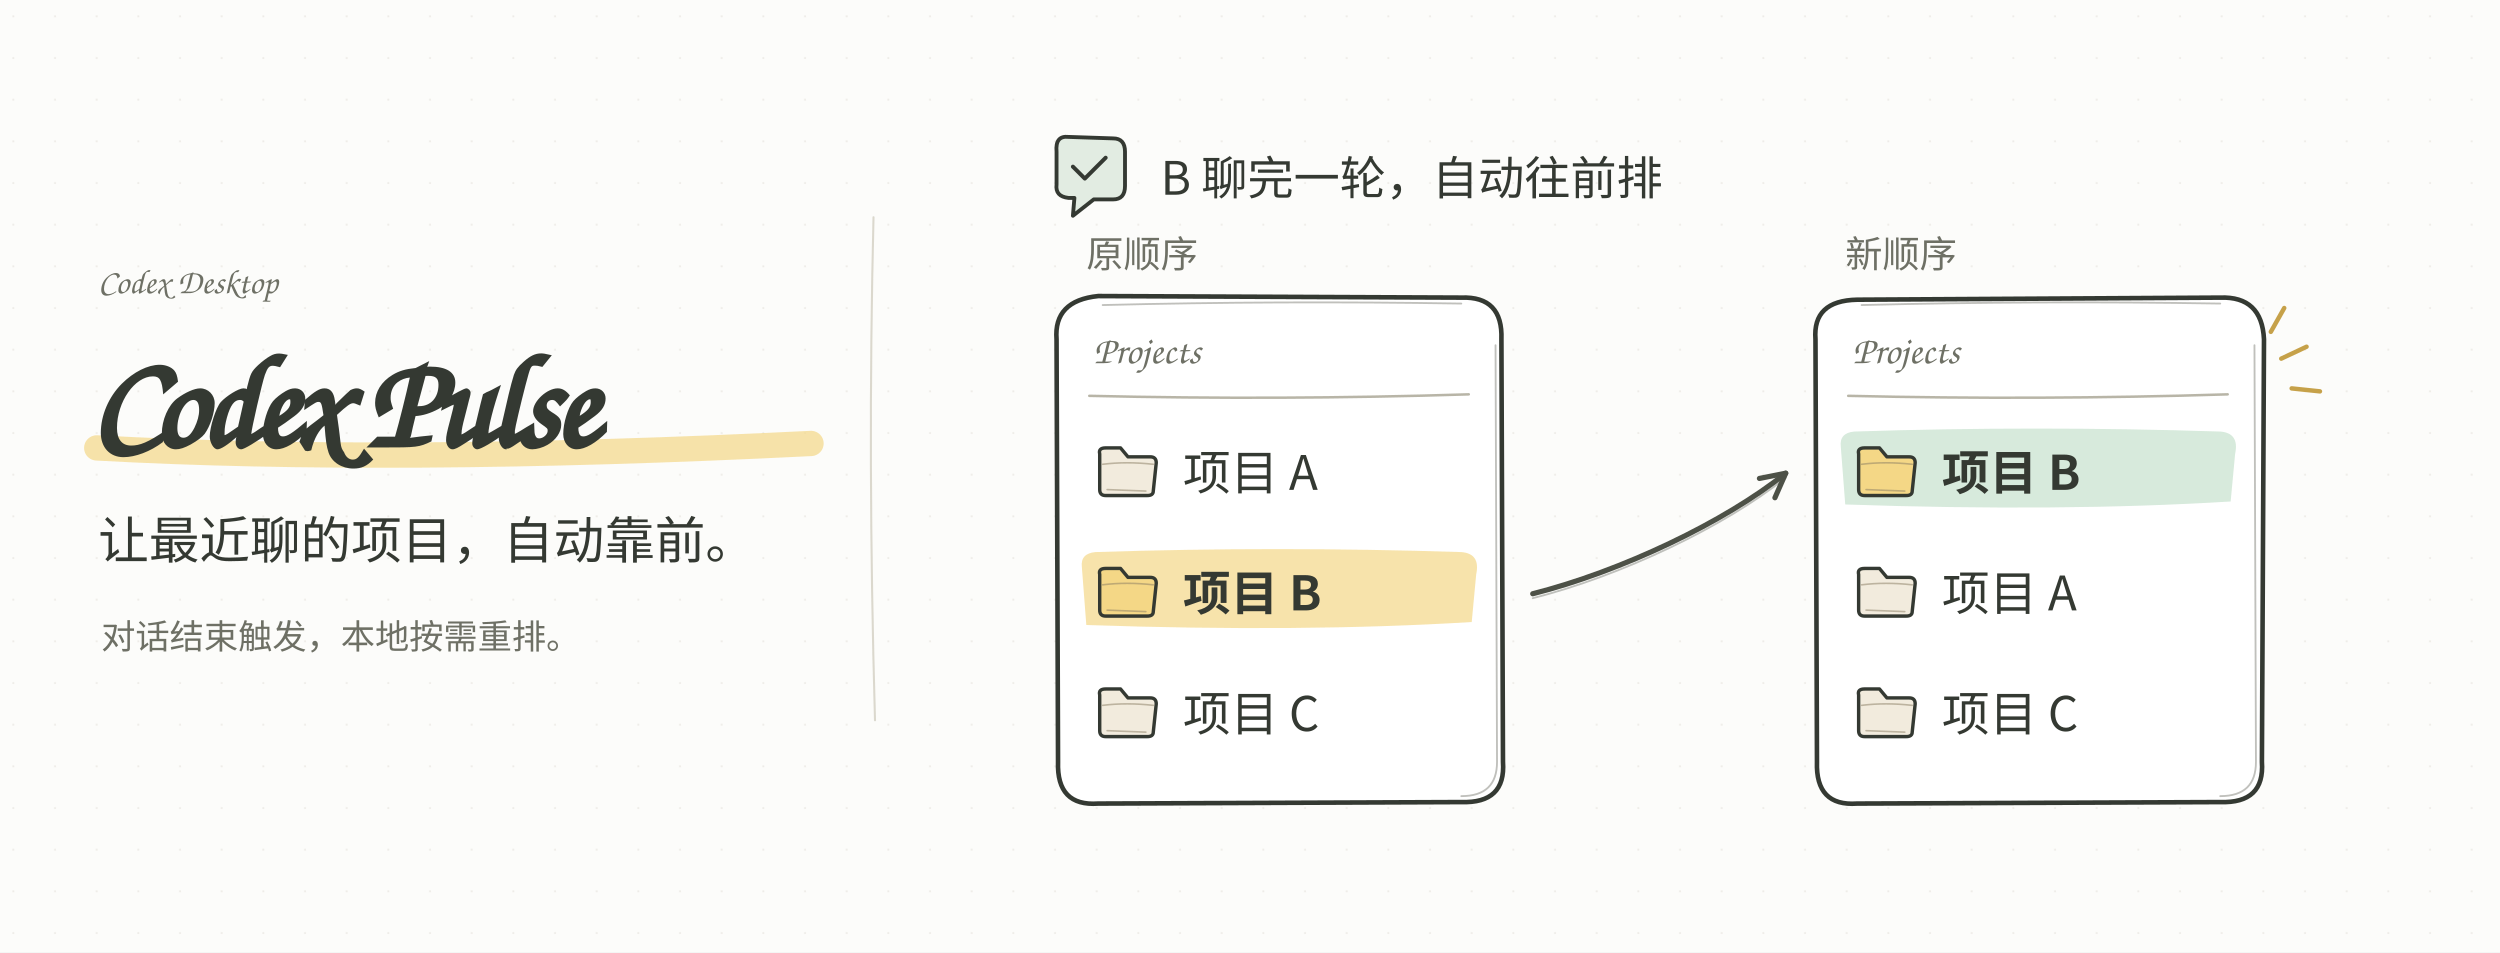
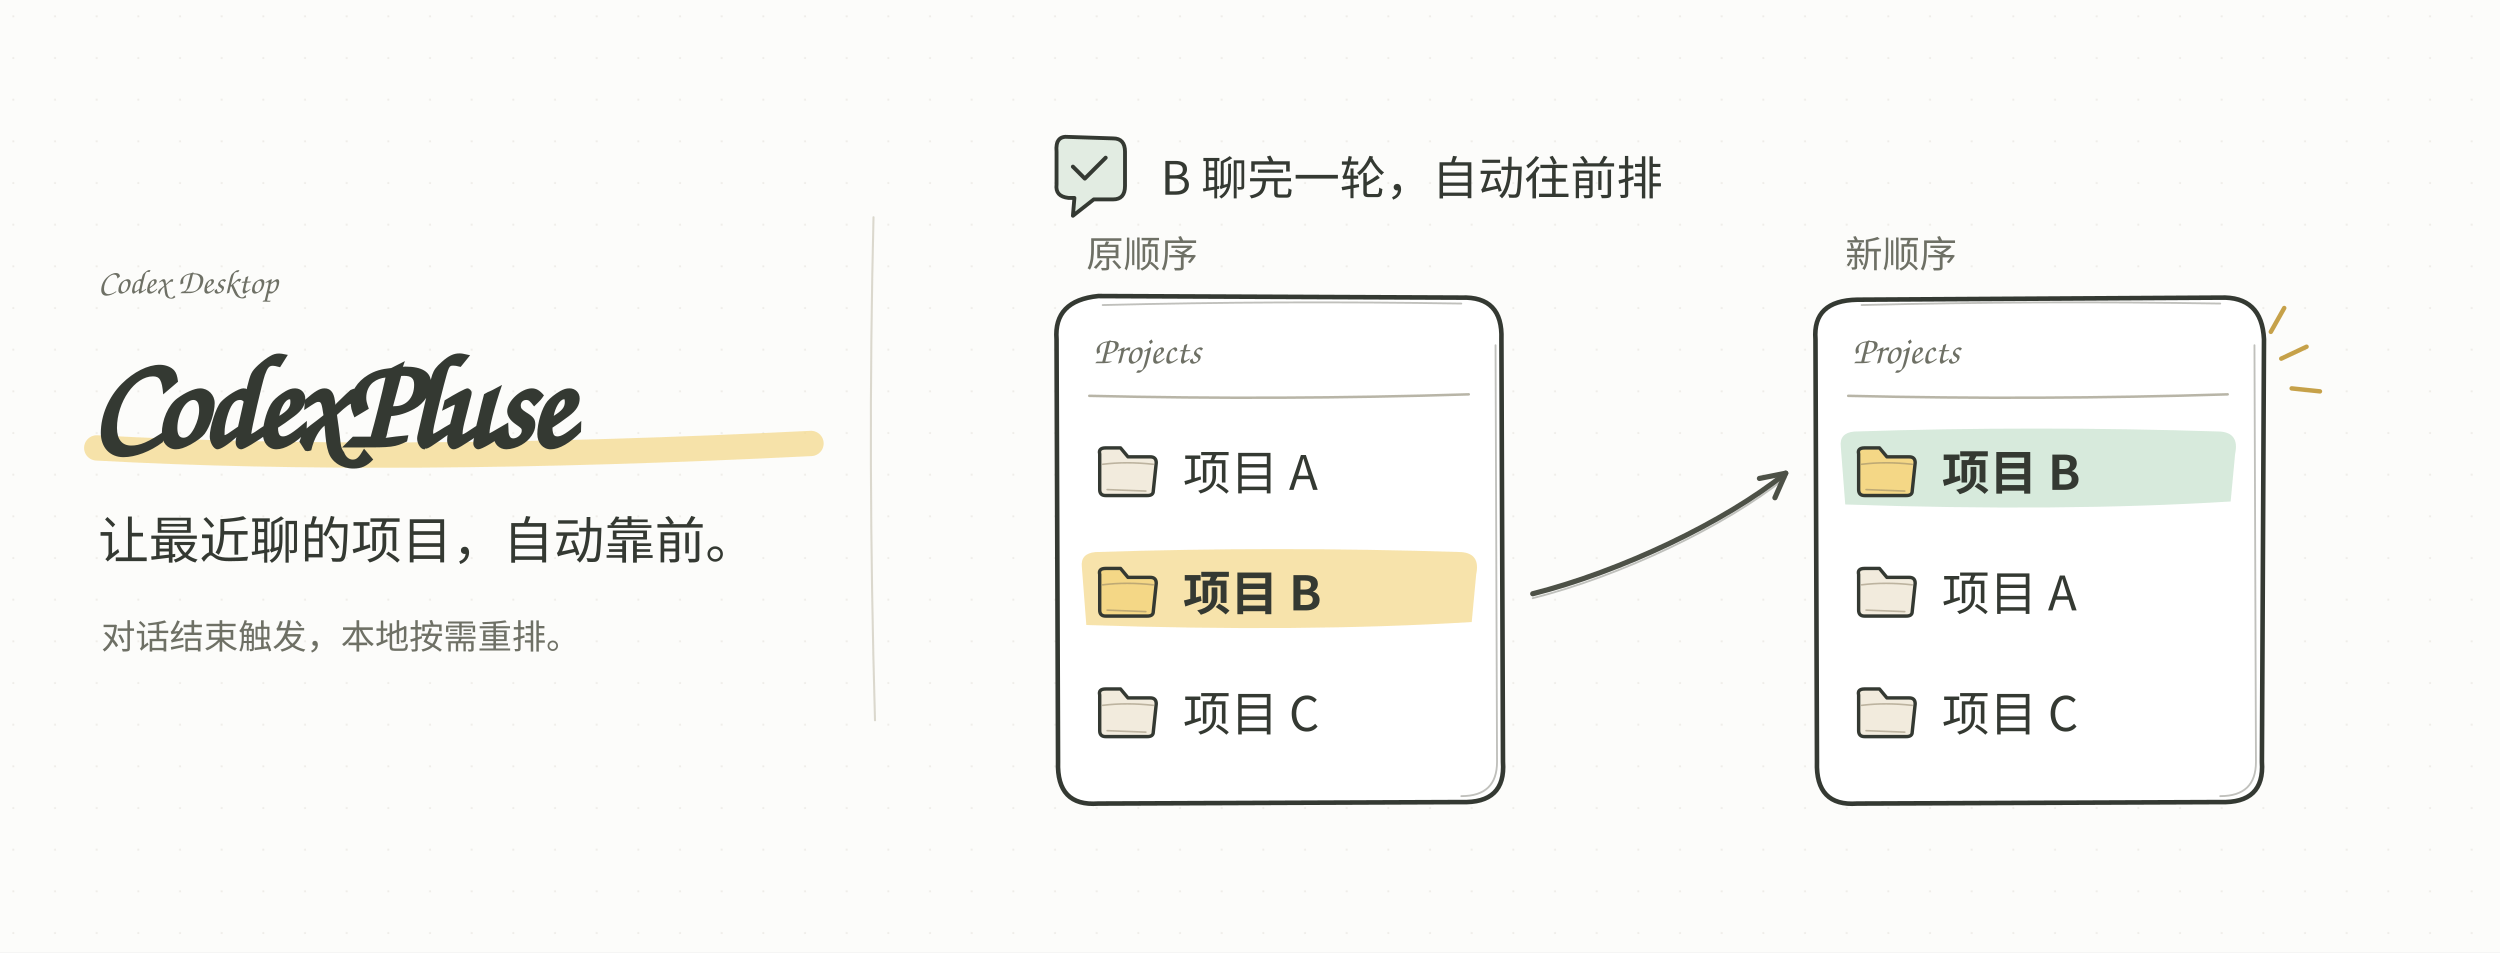
<svg xmlns="http://www.w3.org/2000/svg" width="1680" height="640" viewBox="0 0 1680 640" role="img" aria-labelledby="hero-zh-cn-title">
  <rect width="1680" height="640" fill="#FCFCFA" />
  <defs>
    <pattern id="hero-zh-cn-paper-dots" width="28" height="28" patternUnits="userSpaceOnUse">
      <circle cx="9" cy="11" r=".7" fill="#A69C87" opacity=".16" />
    </pattern>
  </defs>
  <rect width="1680" height="640" fill="url(#hero-zh-cn-paper-dots)" />
  <path d="M65 301 Q264 312 545 298" fill="none" stroke="#F4D786" stroke-width="17" opacity="0.7" stroke-linecap="round" stroke-linejoin="round" />
  <path d="M587 146 Q583 309 588 484" fill="none" stroke="#C9C5B6" stroke-width="1.4" opacity="0.65" stroke-linecap="round" stroke-linejoin="round" />
  <g transform="rotate(0 860 370)">
    <path d="M738 198.95 Q708 202 710 228 L711 512 Q710 542 738 540 L982 539 Q1012 540 1010 512 L1008.95 228 Q1010 199 982 200 Z" fill="#FFFFFF" stroke="#343932" stroke-width="3.1" opacity="1" stroke-linecap="round" stroke-linejoin="round" />
    <path d="M741 205 Q860 202 982 204 M1005 232 L1006 512 Q1006 535 982 535" fill="none" stroke="#68695F" stroke-width="1.25" opacity="0.42" stroke-linecap="round" stroke-linejoin="round" />
  </g>
  <path d="M732 266 Q860 269 987 265" fill="none" stroke="#B8B5A7" stroke-width="1.7" opacity="1" stroke-linecap="round" stroke-linejoin="round" />
  <g transform="translate(738 298)">
    <path d="M1 7 Q0 3 5 3 L15 3 L20 9 L35 9 Q39 9 39 13 L37 32 Q37 35 33 35 L5 35 Q1 35 1 31 Z" fill="#F2EBDD" stroke="#343932" stroke-width="2.3" opacity="1" stroke-linecap="round" stroke-linejoin="round" />
    <path d="M3 14 Q19 12 37 14 M6 31 L32 32" fill="none" stroke="#887C62" stroke-width="1.1" opacity="0.5" stroke-linecap="round" stroke-linejoin="round" />
  </g>
  <path d="M736 371 Q858 367 982 371       Q995 372 992 386 L989 418       Q875 425 730 420 L727 381 Q726 372 736 371 Z" fill="#F6DE9B" stroke="#343932" stroke-width="0" opacity="0.84" stroke-linecap="round" stroke-linejoin="round" />
  <g transform="translate(738 379)">
    <path d="M1 7 Q0 3 5 3 L15 3 L20 9 L35 9 Q39 9 39 13 L37 32 Q37 35 33 35 L5 35 Q1 35 1 31 Z" fill="#F4D786" stroke="#343932" stroke-width="2.3" opacity="1" stroke-linecap="round" stroke-linejoin="round" />
    <path d="M3 14 Q19 12 37 14 M6 31 L32 32" fill="none" stroke="#887C62" stroke-width="1.1" opacity="0.5" stroke-linecap="round" stroke-linejoin="round" />
  </g>
  <g transform="translate(738 460)">
    <path d="M1 7 Q0 3 5 3 L15 3 L20 9 L35 9 Q39 9 39 13 L37 32 Q37 35 33 35 L5 35 Q1 35 1 31 Z" fill="#F2EBDD" stroke="#343932" stroke-width="2.3" opacity="1" stroke-linecap="round" stroke-linejoin="round" />
    <path d="M3 14 Q19 12 37 14 M6 31 L32 32" fill="none" stroke="#887C62" stroke-width="1.1" opacity="0.5" stroke-linecap="round" stroke-linejoin="round" />
  </g>
  <g transform="rotate(0 1370 370)">
    <path d="M1248 201.4 Q1218 202 1220 228 L1221 512 Q1220 542 1248 540 L1492 539 Q1522 540 1520 512 L1521.4 228 Q1520 199 1492 200 Z" fill="#FFFFFF" stroke="#343932" stroke-width="3.1" opacity="1" stroke-linecap="round" stroke-linejoin="round" />
    <path d="M1251 205 Q1370 202 1492 204 M1515 232 L1516 512 Q1516 535 1492 535" fill="none" stroke="#68695F" stroke-width="1.25" opacity="0.42" stroke-linecap="round" stroke-linejoin="round" />
  </g>
  <path d="M1242 266 Q1370 269 1497 265" fill="none" stroke="#B8B5A7" stroke-width="1.7" opacity="1" stroke-linecap="round" stroke-linejoin="round" />
  <path d="M1246 290 Q1368 286 1492 290       Q1505 291 1502 305 L1499 337       Q1385 344 1240 339 L1237 300 Q1236 291 1246 290 Z" fill="#CFE6D5" stroke="#343932" stroke-width="0" opacity="0.84" stroke-linecap="round" stroke-linejoin="round" />
  <g transform="translate(1248 298)">
    <path d="M1 7 Q0 3 5 3 L15 3 L20 9 L35 9 Q39 9 39 13 L37 32 Q37 35 33 35 L5 35 Q1 35 1 31 Z" fill="#F4D786" stroke="#343932" stroke-width="2.3" opacity="1" stroke-linecap="round" stroke-linejoin="round" />
    <path d="M3 14 Q19 12 37 14 M6 31 L32 32" fill="none" stroke="#887C62" stroke-width="1.1" opacity="0.5" stroke-linecap="round" stroke-linejoin="round" />
  </g>
  <g transform="translate(1248 379)">
    <path d="M1 7 Q0 3 5 3 L15 3 L20 9 L35 9 Q39 9 39 13 L37 32 Q37 35 33 35 L5 35 Q1 35 1 31 Z" fill="#F2EBDD" stroke="#343932" stroke-width="2.3" opacity="1" stroke-linecap="round" stroke-linejoin="round" />
    <path d="M3 14 Q19 12 37 14 M6 31 L32 32" fill="none" stroke="#887C62" stroke-width="1.1" opacity="0.5" stroke-linecap="round" stroke-linejoin="round" />
  </g>
  <g transform="translate(1248 460)">
    <path d="M1 7 Q0 3 5 3 L15 3 L20 9 L35 9 Q39 9 39 13 L37 32 Q37 35 33 35 L5 35 Q1 35 1 31 Z" fill="#F2EBDD" stroke="#343932" stroke-width="2.3" opacity="1" stroke-linecap="round" stroke-linejoin="round" />
    <path d="M3 14 Q19 12 37 14 M6 31 L32 32" fill="none" stroke="#887C62" stroke-width="1.1" opacity="0.5" stroke-linecap="round" stroke-linejoin="round" />
  </g>
  <path d="M1030 399 C1089.562 383.913 1159.262 350.703 1200 318" fill="none" stroke="#4D5147" stroke-width="3.5" opacity="1" stroke-linecap="round" stroke-linejoin="round" />
  <g transform="translate(0 3)">
    <path d="M1030 399 C1089.562 383.913 1159.262 350.703 1200 318" fill="none" stroke="#4D5147" stroke-width="1.25" opacity="0.35" stroke-linecap="round" stroke-linejoin="round" />
  </g>
  <path d="M1192.753 334.477 L1200 318 L1182.346 321.513" fill="none" stroke="#4D5147" stroke-width="3.5" opacity="1" stroke-linecap="round" stroke-linejoin="round" />
  <g transform="translate(-113 30)">
    <path d="M831 62 Q822 61 823 72 L823 94 Q822 102 831 103 L835 103 L834 115 L848 104 L861 104 Q869 104 869 95 L869 72 Q869 63 861 63 Z" fill="#E2ECE2" stroke="#343932" stroke-width="2.6" opacity="1" stroke-linecap="round" stroke-linejoin="round" />
    <path d="M834 82 L842 90 L856 76" fill="none" stroke="#343932" stroke-width="2.7" opacity="1" stroke-linecap="round" stroke-linejoin="round" />
  </g>
  <path d="M1533 241 L1550 233 M1526 223 L1535 207 M1540 261 L1559 263" fill="none" stroke="#C6A149" stroke-width="3" opacity="1" stroke-linecap="round" stroke-linejoin="round" />
  <g data-fly-label="0" transform="rotate(0 303.5 189)">
    <text x="66" y="197.05" text-anchor="start" font-family="Comic Sans MS, Segoe Print, cursive, cursive" font-size="23" font-weight="400" font-style="normal" letter-spacing="0" fill="#6E7065">
      <tspan x="66" dy="0">Codex Desktop</tspan>
    </text>
  </g>
  <g data-fly-label="1" transform="rotate(0 312.5 270)">
    <text x="60" y="300.8" text-anchor="start" font-family="Comic Sans MS, Segoe Print, cursive, cursive" font-size="88" font-weight="700" font-style="normal" letter-spacing="-3" fill="#343932">
-       <tspan x="60" dy="0">Codex Pulse</tspan>
+       <tspan x="60" dy="0">CodexPluse</tspan>
    </text>
  </g>
  <g data-fly-label="2" transform="rotate(0 303.5 363.5)">
    <text x="66" y="375.4" text-anchor="start" font-family="Microsoft YaHei, PingFang SC, Noto Sans CJK SC, sans-serif, sans-serif" font-size="34" font-weight="400" font-style="normal" letter-spacing="0" fill="#343932">
      <tspan x="66" dy="0">让最近聊的项目，自动靠前。</tspan>
    </text>
  </g>
  <g data-fly-label="3" transform="rotate(0 308 428)">
    <text x="68" y="436.05" text-anchor="start" font-family="Microsoft YaHei, PingFang SC, Noto Sans CJK SC, sans-serif, sans-serif" font-size="23" font-weight="400" font-style="normal" letter-spacing="0" fill="#6E7065">
      <tspan x="68" dy="0">对话结束触发，本地按需重排。</tspan>
    </text>
  </g>
  <g data-fly-label="4" transform="rotate(0 1185 120)">
    <text x="780" y="130.85" text-anchor="start" font-family="Microsoft YaHei, PingFang SC, Noto Sans CJK SC, sans-serif, sans-serif" font-size="31" font-weight="400" font-style="normal" letter-spacing="0" fill="#343932">
      <tspan x="780" dy="0">B 聊完一轮，自动往前排</tspan>
    </text>
  </g>
  <g data-fly-label="5" transform="rotate(0 855 171)">
    <text x="730" y="179.75" text-anchor="start" font-family="Microsoft YaHei, PingFang SC, Noto Sans CJK SC, sans-serif, sans-serif" font-size="25" font-weight="400" font-style="normal" letter-spacing="0" fill="#6E7065">
      <tspan x="730" dy="0">原顺序</tspan>
    </text>
  </g>
  <g data-fly-label="6" transform="rotate(0 1365 171)">
    <text x="1240" y="179.75" text-anchor="start" font-family="Microsoft YaHei, PingFang SC, Noto Sans CJK SC, sans-serif, sans-serif" font-size="25" font-weight="400" font-style="normal" letter-spacing="0" fill="#6E7065">
      <tspan x="1240" dy="0">新顺序</tspan>
    </text>
  </g>
  <g data-fly-label="7" transform="rotate(0 845 235)">
    <text x="735" y="244.1" text-anchor="start" font-family="Comic Sans MS, Segoe Print, cursive, cursive" font-size="26" font-weight="400" font-style="normal" letter-spacing="0" fill="#6E7065">
      <tspan x="735" dy="0">Projects</tspan>
    </text>
  </g>
  <g data-fly-label="8" transform="rotate(0 892 318)">
    <text x="795" y="329.2" text-anchor="start" font-family="Microsoft YaHei, PingFang SC, Noto Sans CJK SC, sans-serif, sans-serif" font-size="32" font-weight="400" font-style="normal" letter-spacing="0" fill="#343932">
      <tspan x="795" dy="0">项目 A</tspan>
    </text>
  </g>
  <g data-fly-label="9" transform="rotate(0 892 399)">
    <text x="795" y="410.2" text-anchor="start" font-family="Microsoft YaHei, PingFang SC, Noto Sans CJK SC, sans-serif, sans-serif" font-size="32" font-weight="700" font-style="normal" letter-spacing="0" fill="#343932">
      <tspan x="795" dy="0">项目 B</tspan>
    </text>
  </g>
  <g data-fly-label="10" transform="rotate(0 892 480)">
    <text x="795" y="491.2" text-anchor="start" font-family="Microsoft YaHei, PingFang SC, Noto Sans CJK SC, sans-serif, sans-serif" font-size="32" font-weight="400" font-style="normal" letter-spacing="0" fill="#343932">
      <tspan x="795" dy="0">项目 C</tspan>
    </text>
  </g>
  <g data-fly-label="11" transform="rotate(0 1355 235)">
    <text x="1245" y="244.1" text-anchor="start" font-family="Comic Sans MS, Segoe Print, cursive, cursive" font-size="26" font-weight="400" font-style="normal" letter-spacing="0" fill="#6E7065">
      <tspan x="1245" dy="0">Projects</tspan>
    </text>
  </g>
  <g data-fly-label="12" transform="rotate(0 1402 318)">
    <text x="1305" y="329.2" text-anchor="start" font-family="Microsoft YaHei, PingFang SC, Noto Sans CJK SC, sans-serif, sans-serif" font-size="32" font-weight="700" font-style="normal" letter-spacing="0" fill="#343932">
      <tspan x="1305" dy="0">项目 B</tspan>
    </text>
  </g>
  <g data-fly-label="13" transform="rotate(0 1402 399)">
    <text x="1305" y="410.2" text-anchor="start" font-family="Microsoft YaHei, PingFang SC, Noto Sans CJK SC, sans-serif, sans-serif" font-size="32" font-weight="400" font-style="normal" letter-spacing="0" fill="#343932">
      <tspan x="1305" dy="0">项目 A</tspan>
    </text>
  </g>
  <g data-fly-label="14" transform="rotate(0 1402 480)">
    <text x="1305" y="491.2" text-anchor="start" font-family="Microsoft YaHei, PingFang SC, Noto Sans CJK SC, sans-serif, sans-serif" font-size="32" font-weight="400" font-style="normal" letter-spacing="0" fill="#343932">
      <tspan x="1305" dy="0">项目 C</tspan>
    </text>
  </g>
</svg>
